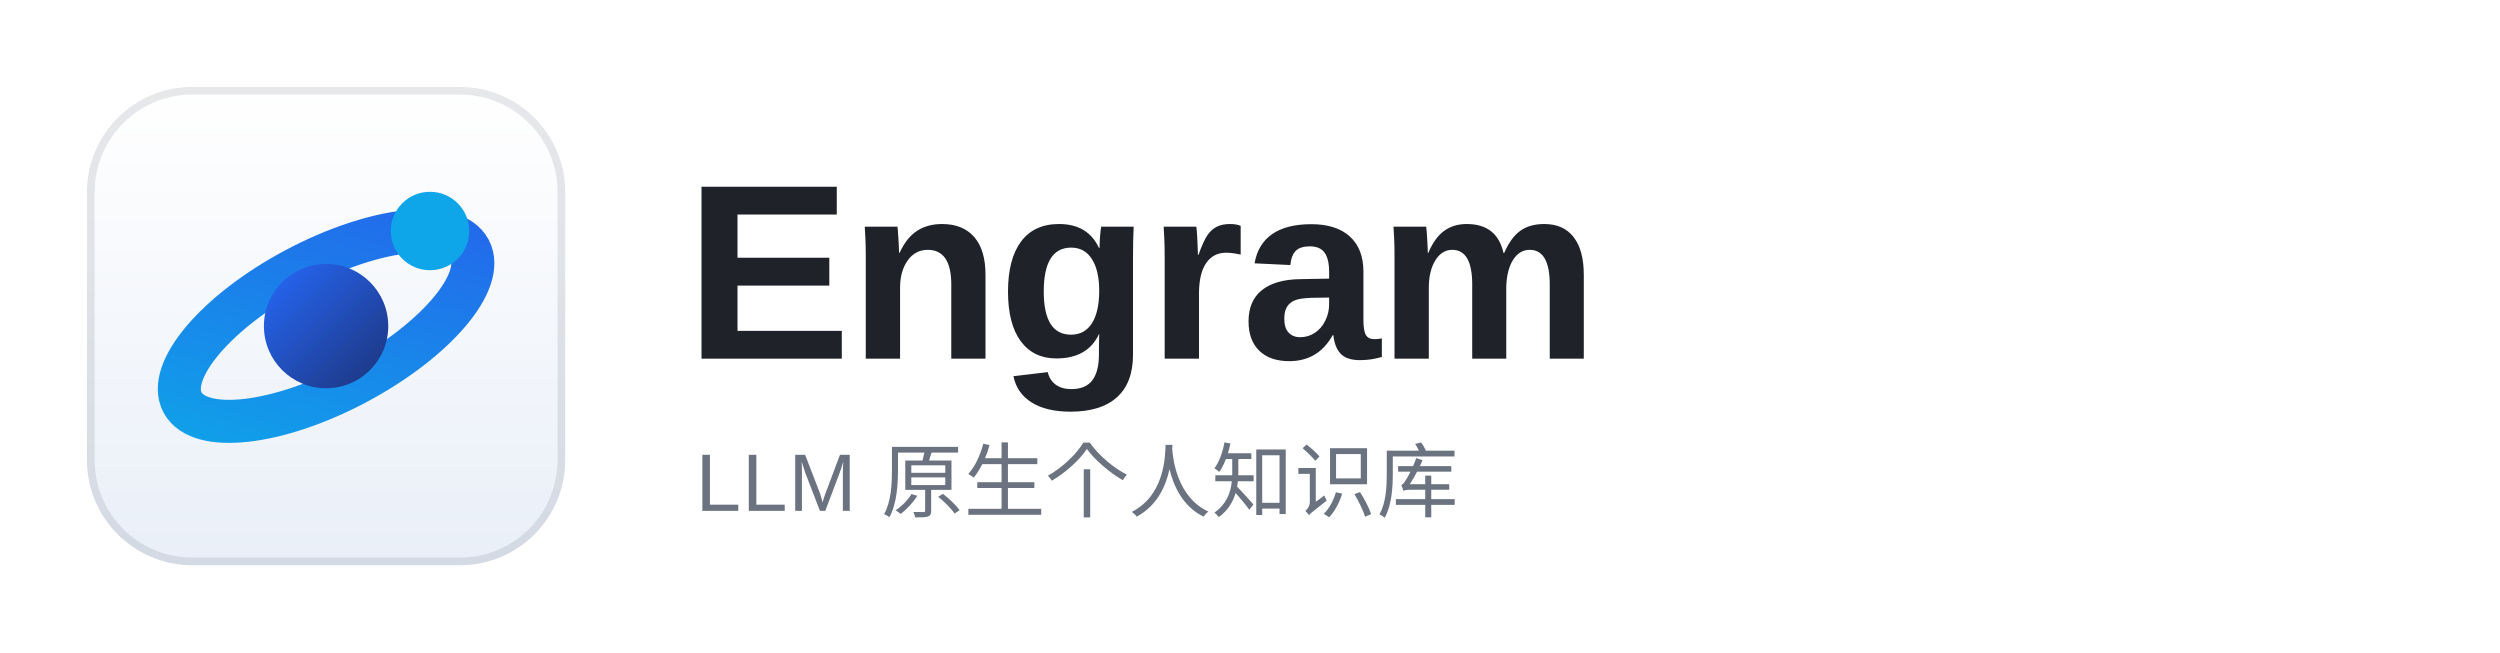
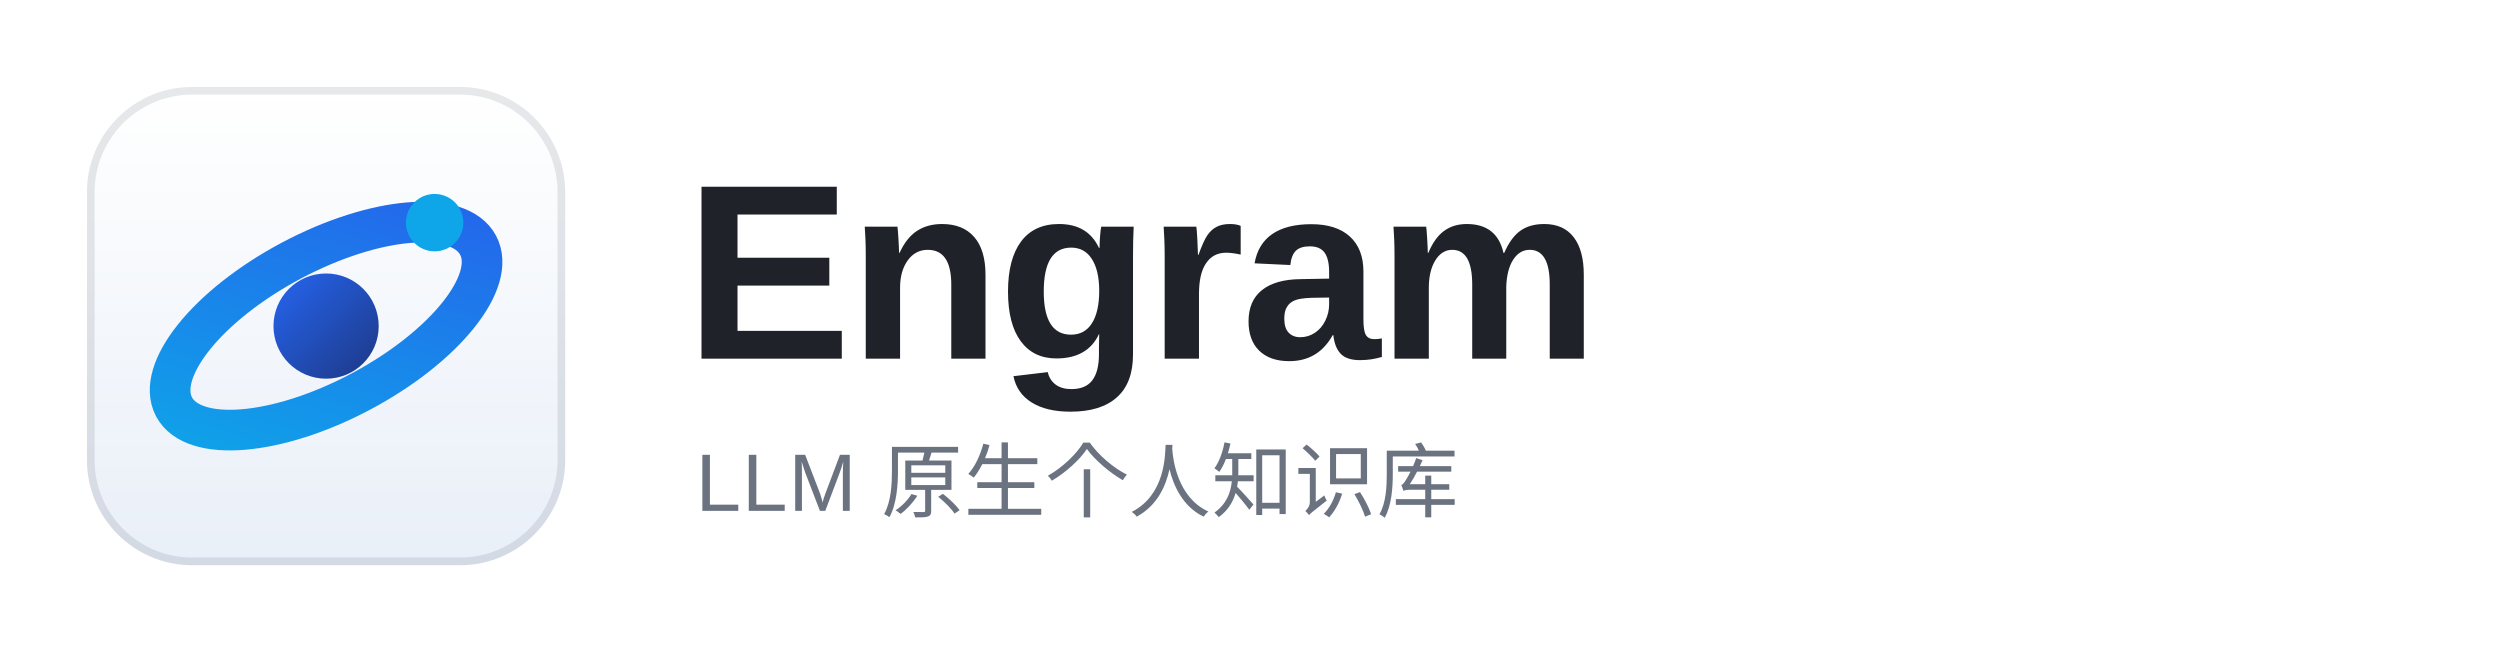
<svg xmlns="http://www.w3.org/2000/svg" viewBox="0 0 460 120" width="460" height="120" role="img" aria-label="Engram">
  <defs>
    <linearGradient id="engram-light-lockup-plate" x1="0" y1="0" x2="0" y2="1">
      <stop offset="0" stop-color="#FFFFFF" />
      <stop offset="1" stop-color="#E9EFF8" />
    </linearGradient>
    <linearGradient id="engram-light-lockup-orbit" gradientUnits="userSpaceOnUse" x1="-26" y1="26" x2="26" y2="-26">
      <stop offset="0" stop-color="#0EA5E9" />
      <stop offset="1" stop-color="#2563EB" />
    </linearGradient>
    <linearGradient id="engram-light-lockup-core" gradientUnits="userSpaceOnUse" x1="-9.75" y1="-9.75" x2="9.75" y2="9.75">
      <stop offset="0" stop-color="#2563EB" />
      <stop offset="1" stop-color="#1E3A8A" />
    </linearGradient>
  </defs>
  <rect x="16" y="16" width="88" height="88" rx="19.36" fill="url(#engram-light-lockup-plate)" />
  <rect x="16.704" y="16.704" width="86.592" height="86.592" rx="18.656" fill="none" stroke="rgba(15, 23, 42, 0.10)" stroke-width="1.408" />
  <g transform="translate(60 60) scale(0.88)">
-     <ellipse cx="0" cy="0" rx="34" ry="13.5" fill="none" stroke="url(#engram-light-lockup-orbit)" stroke-width="9" transform="rotate(-28)" />
-     <circle cx="21.725" cy="-19.879" r="8.2" fill="#0EA5E9" />
-     <circle cx="0" cy="0" r="13" fill="url(#engram-light-lockup-core)" />
+     <ellipse cx="0" cy="0" rx="36" ry="15.5" fill="none" stroke="url(#engram-light-lockup-orbit)" stroke-width="8.5" transform="rotate(-28)" />
+     <circle cx="22.695" cy="-21.628" r="6" fill="#0EA5E9" />
+     <circle cx="0" cy="0" r="11" fill="url(#engram-light-lockup-core)" />
  </g>
  <text x="126" y="66" font-family="Segoe UI, -apple-system, BlinkMacSystemFont, Helvetica Neue, Arial, PingFang SC, Microsoft YaHei, sans-serif" font-size="46" font-weight="700" letter-spacing="-0.6" fill="#1F2329">Engram</text>
  <text x="128" y="94" font-family="Segoe UI, -apple-system, BlinkMacSystemFont, Helvetica Neue, Arial, PingFang SC, Microsoft YaHei, sans-serif" font-size="15" letter-spacing="0.2" fill="#6B7280">LLM 原生个人知识库</text>
</svg>
